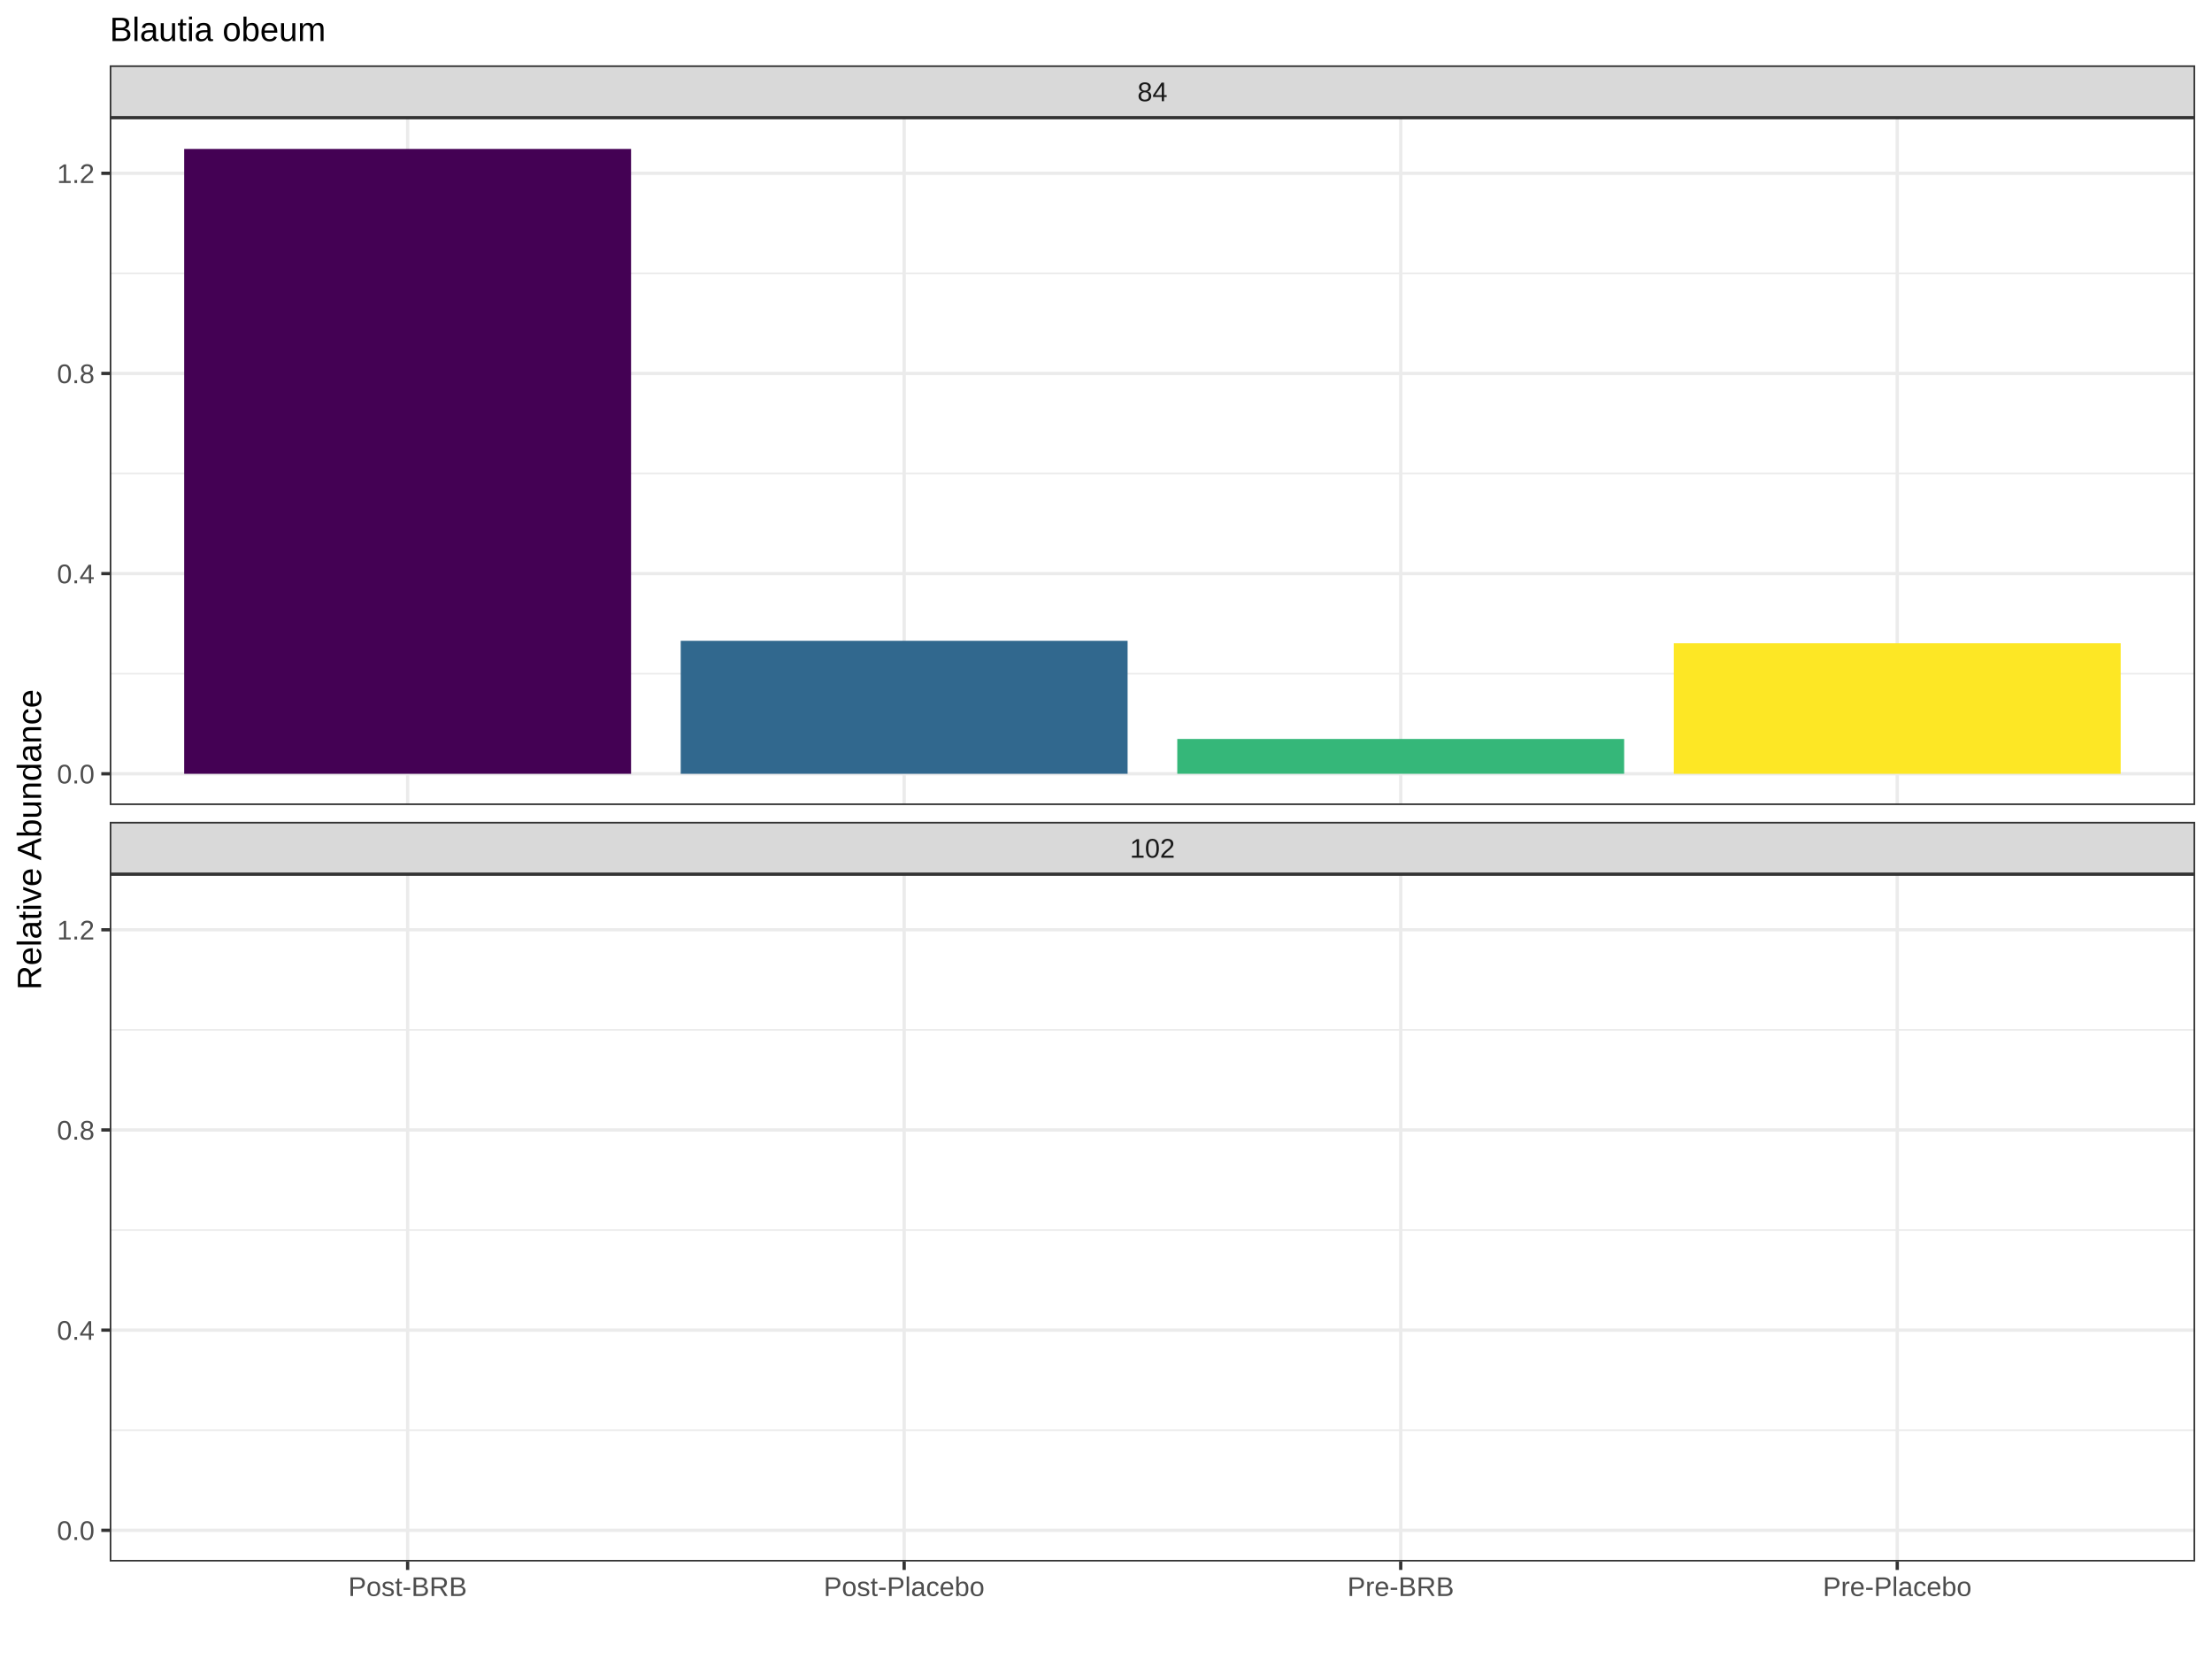
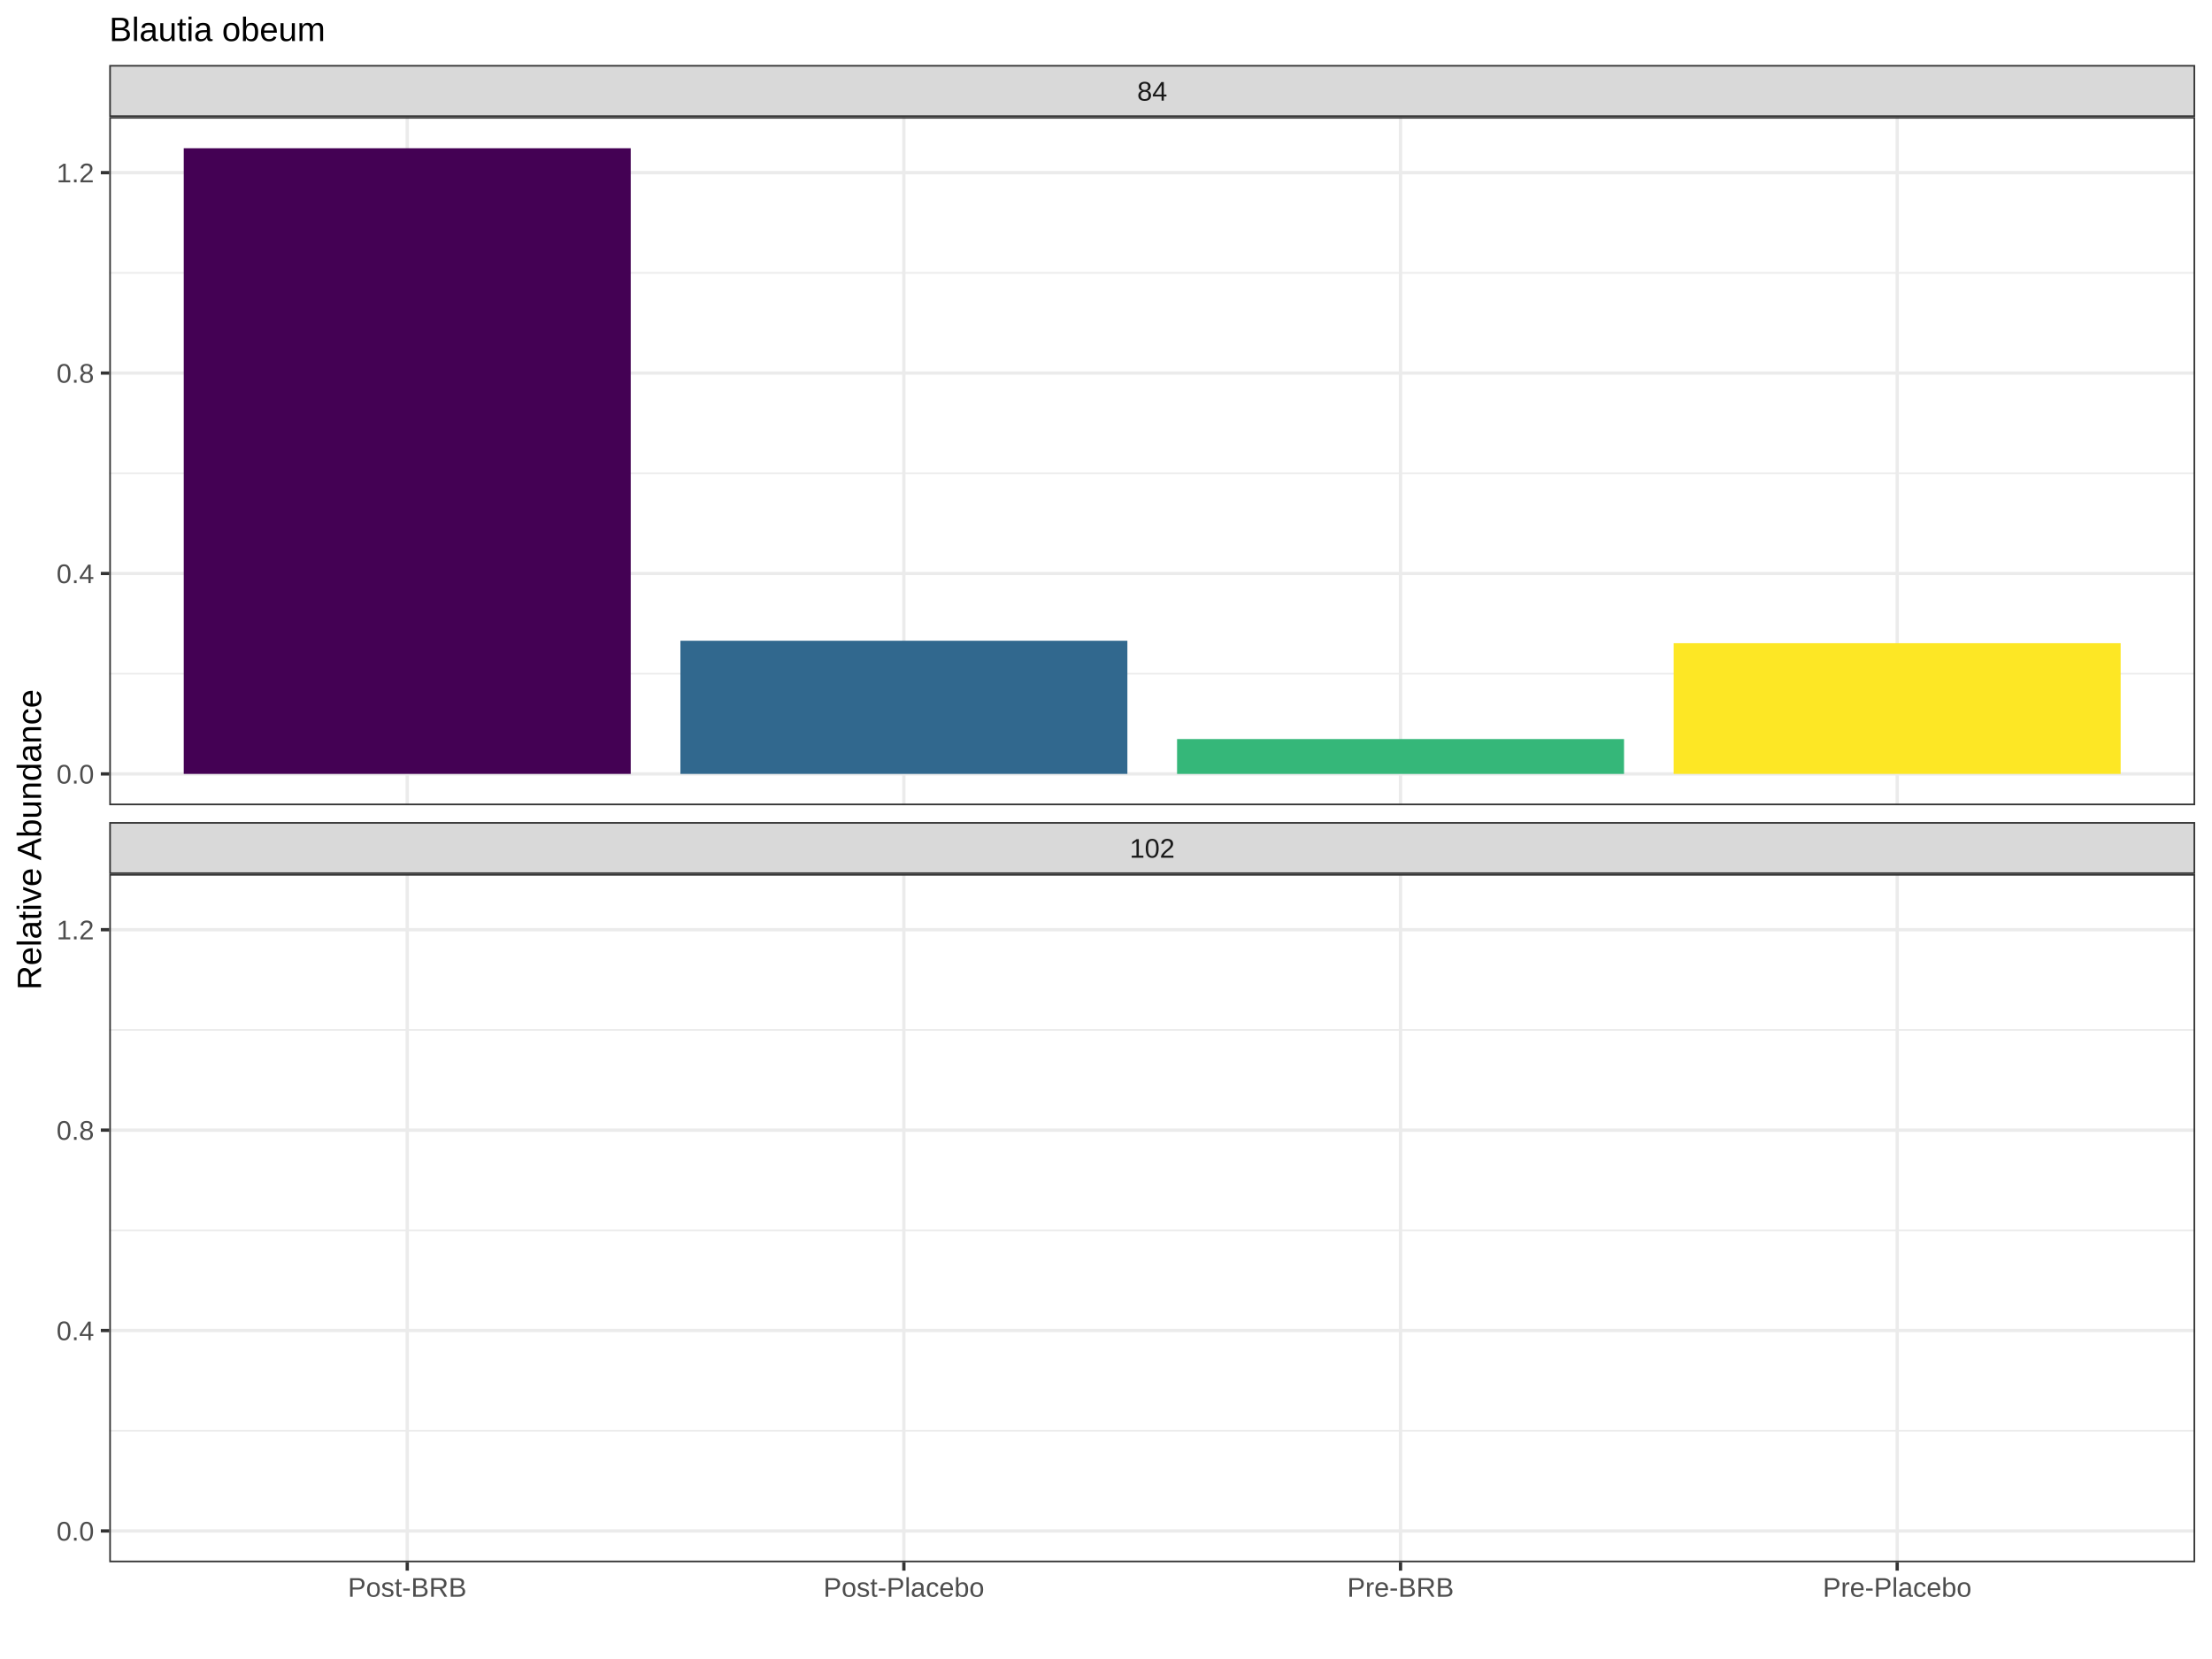
- <svg xmlns="http://www.w3.org/2000/svg" class="svglite" width="720.00pt" height="540.00pt" viewBox="0 0 720.00 540.00">
-   <defs>
-     <style type="text/css">
+ <svg xmlns="http://www.w3.org/2000/svg" width="720.00pt" height="540.00pt" viewBox="0 0 720.00 540.00">
+   <g class="svglite">
+     <defs>
+       <style type="text/css">
    .svglite line, .svglite polyline, .svglite polygon, .svglite path, .svglite rect, .svglite circle {
      fill: none;
      stroke: #000000;
      stroke-linecap: round;
      stroke-linejoin: round;
      stroke-miterlimit: 10.00;
    }
    .svglite text {
      white-space: pre;
    }
+     .svglite g.glyphgroup path {
+       fill: inherit;
+       stroke: none;
+     }
  </style>
-   </defs>
-   <rect width="100%" height="100%" style="stroke: none; fill: #FFFFFF;" />
-   <defs>
-     <clipPath id="cpMC4wMHw3MjAuMDB8MC4wMHw1NDAuMDA=">
-       <rect x="0.00" y="0.00" width="720.00" height="540.00" />
-     </clipPath>
-   </defs>
-   <g clip-path="url(#cpMC4wMHw3MjAuMDB8MC4wMHw1NDAuMDA=)">
-     <rect x="-0" y="0.00" width="720.00" height="540.00" style="stroke-width: 1.07; stroke: #FFFFFF; fill: #FFFFFF;" />
-   </g>
-   <defs>
-     <clipPath id="cpMzUuNzF8NzE0LjUyfDM4LjMxfDI2Mi4wNA==">
-       <rect x="35.71" y="38.31" width="678.81" height="223.73" />
-     </clipPath>
-   </defs>
-   <g clip-path="url(#cpMzUuNzF8NzE0LjUyfDM4LjMxfDI2Mi4wNA==)">
-     <rect x="35.71" y="38.31" width="678.81" height="223.73" style="stroke-width: 1.07; stroke: none; fill: #FFFFFF;" />
-     <polyline points="35.71,219.29 714.52,219.29 " style="stroke-width: 0.53; stroke: #EBEBEB; stroke-linecap: butt;" />
-     <polyline points="35.71,154.14 714.52,154.14 " style="stroke-width: 0.53; stroke: #EBEBEB; stroke-linecap: butt;" />
-     <polyline points="35.71,88.99 714.52,88.99 " style="stroke-width: 0.53; stroke: #EBEBEB; stroke-linecap: butt;" />
-     <polyline points="35.71,251.87 714.52,251.87 " style="stroke-width: 1.07; stroke: #EBEBEB; stroke-linecap: butt;" />
-     <polyline points="35.71,186.71 714.52,186.71 " style="stroke-width: 1.07; stroke: #EBEBEB; stroke-linecap: butt;" />
-     <polyline points="35.71,121.56 714.52,121.56 " style="stroke-width: 1.07; stroke: #EBEBEB; stroke-linecap: butt;" />
-     <polyline points="35.71,56.41 714.52,56.41 " style="stroke-width: 1.07; stroke: #EBEBEB; stroke-linecap: butt;" />
-     <polyline points="132.68,262.04 132.68,38.31 " style="stroke-width: 1.07; stroke: #EBEBEB; stroke-linecap: butt;" />
-     <polyline points="294.30,262.04 294.30,38.31 " style="stroke-width: 1.07; stroke: #EBEBEB; stroke-linecap: butt;" />
-     <polyline points="455.93,262.04 455.93,38.31 " style="stroke-width: 1.07; stroke: #EBEBEB; stroke-linecap: butt;" />
-     <polyline points="617.55,262.04 617.55,38.31 " style="stroke-width: 1.07; stroke: #EBEBEB; stroke-linecap: butt;" />
-     <rect x="544.82" y="209.38" width="145.46" height="42.49" style="stroke-width: 1.07; stroke: none; stroke-linecap: butt; stroke-linejoin: miter; fill: #FDE725;" />
-     <rect x="221.57" y="208.58" width="145.46" height="43.29" style="stroke-width: 1.07; stroke: none; stroke-linecap: butt; stroke-linejoin: miter; fill: #31688E;" />
-     <rect x="383.20" y="240.53" width="145.46" height="11.33" style="stroke-width: 1.07; stroke: none; stroke-linecap: butt; stroke-linejoin: miter; fill: #35B779;" />
-     <rect x="59.95" y="48.48" width="145.46" height="203.39" style="stroke-width: 1.07; stroke: none; stroke-linecap: butt; stroke-linejoin: miter; fill: #440154;" />
-     <rect x="35.71" y="38.31" width="678.81" height="223.73" style="stroke-width: 1.07; stroke: #333333;" />
-   </g>
-   <g clip-path="url(#cpMC4wMHw3MjAuMDB8MC4wMHw1NDAuMDA=)">
+     </defs>
+     <rect width="100%" height="100%" style="stroke: none; fill: #FFFFFF;" />
+     <defs>
+       <clipPath id="cpMC4wMHw3MjAuMDB8MC4wMHw1NDAuMDA=">
+         <rect x="0.00" y="0.00" width="720.00" height="540.00" />
+       </clipPath>
+     </defs>
+     <g clip-path="url(#cpMC4wMHw3MjAuMDB8MC4wMHw1NDAuMDA=)">
+       <rect x="-0" y="0.00" width="720.00" height="540.00" style="stroke-width: 1.07; stroke: #FFFFFF; fill: #FFFFFF;" />
+     </g>
+     <defs>
+       <clipPath id="cpMzUuNTZ8NzE0LjUyfDM4LjA3fDI2Mi4wOQ==">
+         <rect x="35.56" y="38.07" width="678.96" height="224.02" />
+       </clipPath>
+     </defs>
+     <g clip-path="url(#cpMzUuNTZ8NzE0LjUyfDM4LjA3fDI2Mi4wOQ==)">
+       <rect x="35.56" y="38.07" width="678.96" height="224.02" style="stroke-width: 1.07; stroke: none; fill: #FFFFFF;" />
+       <polyline points="35.56,219.29 714.52,219.29 " style="stroke-width: 0.53; stroke: #EBEBEB; stroke-linecap: butt;" />
+       <polyline points="35.56,154.05 714.52,154.05 " style="stroke-width: 0.53; stroke: #EBEBEB; stroke-linecap: butt;" />
+       <polyline points="35.56,88.82 714.52,88.82 " style="stroke-width: 0.53; stroke: #EBEBEB; stroke-linecap: butt;" />
+       <polyline points="35.56,251.91 714.52,251.91 " style="stroke-width: 1.07; stroke: #EBEBEB; stroke-linecap: butt;" />
+       <polyline points="35.56,186.67 714.52,186.67 " style="stroke-width: 1.07; stroke: #EBEBEB; stroke-linecap: butt;" />
+       <polyline points="35.56,121.43 714.52,121.43 " style="stroke-width: 1.07; stroke: #EBEBEB; stroke-linecap: butt;" />
+       <polyline points="35.56,56.20 714.52,56.20 " style="stroke-width: 1.07; stroke: #EBEBEB; stroke-linecap: butt;" />
+       <polyline points="132.56,262.09 132.56,38.07 " style="stroke-width: 1.07; stroke: #EBEBEB; stroke-linecap: butt;" />
+       <polyline points="294.21,262.09 294.21,38.07 " style="stroke-width: 1.07; stroke: #EBEBEB; stroke-linecap: butt;" />
+       <polyline points="455.87,262.09 455.87,38.07 " style="stroke-width: 1.07; stroke: #EBEBEB; stroke-linecap: butt;" />
+       <polyline points="617.53,262.09 617.53,38.07 " style="stroke-width: 1.07; stroke: #EBEBEB; stroke-linecap: butt;" />
+       <rect x="544.78" y="209.36" width="145.49" height="42.54" style="stroke-width: 1.07; stroke: none; stroke-linecap: butt; stroke-linejoin: miter; fill: #FDE725;" />
+       <rect x="221.47" y="208.56" width="145.49" height="43.34" style="stroke-width: 1.07; stroke: none; stroke-linecap: butt; stroke-linejoin: miter; fill: #31688E;" />
+       <rect x="383.13" y="240.56" width="145.49" height="11.35" style="stroke-width: 1.07; stroke: none; stroke-linecap: butt; stroke-linejoin: miter; fill: #35B779;" />
+       <rect x="59.81" y="48.25" width="145.49" height="203.65" style="stroke-width: 1.07; stroke: none; stroke-linecap: butt; stroke-linejoin: miter; fill: #440154;" />
+       <rect x="35.56" y="38.07" width="678.96" height="224.02" style="stroke-width: 1.07; stroke: #333333;" />
+     </g>
+     <g clip-path="url(#cpMC4wMHw3MjAuMDB8MC4wMHw1NDAuMDA=)">
</g>
-   <defs>
-     <clipPath id="cpMzUuNzF8NzE0LjUyfDI4NC41NHw1MDguMjc=">
-       <rect x="35.71" y="284.54" width="678.81" height="223.73" />
-     </clipPath>
-   </defs>
-   <g clip-path="url(#cpMzUuNzF8NzE0LjUyfDI4NC41NHw1MDguMjc=)">
-     <rect x="35.71" y="284.54" width="678.81" height="223.73" style="stroke-width: 1.07; stroke: none; fill: #FFFFFF;" />
-     <polyline points="35.71,465.52 714.52,465.52 " style="stroke-width: 0.53; stroke: #EBEBEB; stroke-linecap: butt;" />
-     <polyline points="35.71,400.37 714.52,400.37 " style="stroke-width: 0.53; stroke: #EBEBEB; stroke-linecap: butt;" />
-     <polyline points="35.71,335.22 714.52,335.22 " style="stroke-width: 0.53; stroke: #EBEBEB; stroke-linecap: butt;" />
-     <polyline points="35.71,498.10 714.52,498.10 " style="stroke-width: 1.07; stroke: #EBEBEB; stroke-linecap: butt;" />
-     <polyline points="35.71,432.95 714.52,432.95 " style="stroke-width: 1.07; stroke: #EBEBEB; stroke-linecap: butt;" />
-     <polyline points="35.71,367.79 714.52,367.79 " style="stroke-width: 1.07; stroke: #EBEBEB; stroke-linecap: butt;" />
-     <polyline points="35.71,302.64 714.52,302.64 " style="stroke-width: 1.07; stroke: #EBEBEB; stroke-linecap: butt;" />
-     <polyline points="132.68,508.27 132.68,284.54 " style="stroke-width: 1.07; stroke: #EBEBEB; stroke-linecap: butt;" />
-     <polyline points="294.30,508.27 294.30,284.54 " style="stroke-width: 1.07; stroke: #EBEBEB; stroke-linecap: butt;" />
-     <polyline points="455.93,508.27 455.93,284.54 " style="stroke-width: 1.07; stroke: #EBEBEB; stroke-linecap: butt;" />
-     <polyline points="617.55,508.27 617.55,284.54 " style="stroke-width: 1.07; stroke: #EBEBEB; stroke-linecap: butt;" />
-     <rect x="544.82" y="498.10" width="145.46" height="0.00" style="stroke-width: 1.07; stroke: none; stroke-linecap: butt; stroke-linejoin: miter; fill: #FDE725;" />
-     <rect x="221.57" y="498.10" width="145.46" height="0.00" style="stroke-width: 1.07; stroke: none; stroke-linecap: butt; stroke-linejoin: miter; fill: #31688E;" />
-     <rect x="383.20" y="498.10" width="145.46" height="0.00" style="stroke-width: 1.07; stroke: none; stroke-linecap: butt; stroke-linejoin: miter; fill: #35B779;" />
-     <rect x="59.95" y="498.10" width="145.46" height="0.00" style="stroke-width: 1.07; stroke: none; stroke-linecap: butt; stroke-linejoin: miter; fill: #440154;" />
-     <rect x="35.71" y="284.54" width="678.81" height="223.73" style="stroke-width: 1.07; stroke: #333333;" />
-   </g>
-   <g clip-path="url(#cpMC4wMHw3MjAuMDB8MC4wMHw1NDAuMDA=)">
+     <defs>
+       <clipPath id="cpMzUuNTZ8NzE0LjUyfDI4NC40OXw1MDguNTA=">
+         <rect x="35.56" y="284.49" width="678.96" height="224.02" />
+       </clipPath>
+     </defs>
+     <g clip-path="url(#cpMzUuNTZ8NzE0LjUyfDI4NC40OXw1MDguNTA=)">
+       <rect x="35.56" y="284.49" width="678.96" height="224.02" style="stroke-width: 1.07; stroke: none; fill: #FFFFFF;" />
+       <polyline points="35.56,465.70 714.52,465.70 " style="stroke-width: 0.53; stroke: #EBEBEB; stroke-linecap: butt;" />
+       <polyline points="35.56,400.47 714.52,400.47 " style="stroke-width: 0.53; stroke: #EBEBEB; stroke-linecap: butt;" />
+       <polyline points="35.56,335.23 714.52,335.23 " style="stroke-width: 0.53; stroke: #EBEBEB; stroke-linecap: butt;" />
+       <polyline points="35.56,498.32 714.52,498.32 " style="stroke-width: 1.07; stroke: #EBEBEB; stroke-linecap: butt;" />
+       <polyline points="35.56,433.08 714.52,433.08 " style="stroke-width: 1.07; stroke: #EBEBEB; stroke-linecap: butt;" />
+       <polyline points="35.56,367.85 714.52,367.85 " style="stroke-width: 1.07; stroke: #EBEBEB; stroke-linecap: butt;" />
+       <polyline points="35.56,302.61 714.52,302.61 " style="stroke-width: 1.07; stroke: #EBEBEB; stroke-linecap: butt;" />
+       <polyline points="132.56,508.50 132.56,284.49 " style="stroke-width: 1.07; stroke: #EBEBEB; stroke-linecap: butt;" />
+       <polyline points="294.21,508.50 294.21,284.49 " style="stroke-width: 1.07; stroke: #EBEBEB; stroke-linecap: butt;" />
+       <polyline points="455.87,508.50 455.87,284.49 " style="stroke-width: 1.07; stroke: #EBEBEB; stroke-linecap: butt;" />
+       <polyline points="617.53,508.50 617.53,284.49 " style="stroke-width: 1.07; stroke: #EBEBEB; stroke-linecap: butt;" />
+       <rect x="544.78" y="498.32" width="145.49" height="0.00" style="stroke-width: 1.07; stroke: none; stroke-linecap: butt; stroke-linejoin: miter; fill: #FDE725;" />
+       <rect x="221.47" y="498.32" width="145.49" height="0.00" style="stroke-width: 1.07; stroke: none; stroke-linecap: butt; stroke-linejoin: miter; fill: #31688E;" />
+       <rect x="383.13" y="498.32" width="145.49" height="0.00" style="stroke-width: 1.07; stroke: none; stroke-linecap: butt; stroke-linejoin: miter; fill: #35B779;" />
+       <rect x="59.81" y="498.32" width="145.49" height="0.00" style="stroke-width: 1.07; stroke: none; stroke-linecap: butt; stroke-linejoin: miter; fill: #440154;" />
+       <rect x="35.56" y="284.49" width="678.96" height="224.02" style="stroke-width: 1.07; stroke: #333333;" />
+     </g>
+     <g clip-path="url(#cpMC4wMHw3MjAuMDB8MC4wMHw1NDAuMDA=)">
</g>
-   <defs>
-     <clipPath id="cpMzUuNzF8NzE0LjUyfDI2Ny41MXwyODQuNTQ=">
-       <rect x="35.71" y="267.51" width="678.81" height="17.03" />
-     </clipPath>
-   </defs>
-   <g clip-path="url(#cpMzUuNzF8NzE0LjUyfDI2Ny41MXwyODQuNTQ=)">
-     <rect x="35.71" y="267.51" width="678.81" height="17.03" style="stroke-width: 1.07; stroke: #333333; fill: #D9D9D9;" />
-     <text x="375.11" y="279.18" text-anchor="middle" style="font-size: 8.80px;fill: #1A1A1A; font-family: &quot;Arial&quot;;" textLength="14.69px" lengthAdjust="spacingAndGlyphs">102</text>
-   </g>
-   <g clip-path="url(#cpMC4wMHw3MjAuMDB8MC4wMHw1NDAuMDA=)">
+     <defs>
+       <clipPath id="cpMzUuNTZ8NzE0LjUyfDI2Ny41N3wyODQuNDk=">
+         <rect x="35.56" y="267.57" width="678.96" height="16.92" />
+       </clipPath>
+     </defs>
+     <g clip-path="url(#cpMzUuNTZ8NzE0LjUyfDI2Ny41N3wyODQuNDk=)">
+       <rect x="35.56" y="267.57" width="678.96" height="16.92" style="stroke-width: 1.07; stroke: #333333; fill: #D9D9D9;" />
+       <text x="375.04" y="279.18" text-anchor="middle" style="font-size: 8.80px;fill: #1A1A1A; font-family: &quot;Arial&quot;;" textLength="14.67px" lengthAdjust="spacingAndGlyphs">102</text>
+     </g>
+     <g clip-path="url(#cpMC4wMHw3MjAuMDB8MC4wMHw1NDAuMDA=)">
</g>
-   <defs>
-     <clipPath id="cpMzUuNzF8NzE0LjUyfDIxLjI4fDM4LjMx">
-       <rect x="35.71" y="21.28" width="678.81" height="17.03" />
-     </clipPath>
-   </defs>
-   <g clip-path="url(#cpMzUuNzF8NzE0LjUyfDIxLjI4fDM4LjMx)">
-     <rect x="35.71" y="21.28" width="678.81" height="17.03" style="stroke-width: 1.07; stroke: #333333; fill: #D9D9D9;" />
-     <text x="375.11" y="32.95" text-anchor="middle" style="font-size: 8.80px;fill: #1A1A1A; font-family: &quot;Arial&quot;;" textLength="9.79px" lengthAdjust="spacingAndGlyphs">84</text>
-   </g>
-   <g clip-path="url(#cpMC4wMHw3MjAuMDB8MC4wMHw1NDAuMDA=)">
-     <polyline points="132.68,511.01 132.68,508.27 " style="stroke-width: 1.07; stroke: #333333; stroke-linecap: butt;" />
-     <polyline points="294.30,511.01 294.30,508.27 " style="stroke-width: 1.07; stroke: #333333; stroke-linecap: butt;" />
-     <polyline points="455.93,511.01 455.93,508.27 " style="stroke-width: 1.07; stroke: #333333; stroke-linecap: butt;" />
-     <polyline points="617.55,511.01 617.55,508.27 " style="stroke-width: 1.07; stroke: #333333; stroke-linecap: butt;" />
-     <text x="132.68" y="519.50" text-anchor="middle" style="font-size: 8.80px;fill: #4D4D4D; font-family: &quot;Arial&quot;;" textLength="38.62px" lengthAdjust="spacingAndGlyphs">Post-BRB</text>
-     <text x="294.30" y="519.50" text-anchor="middle" style="font-size: 8.80px;fill: #4D4D4D; font-family: &quot;Arial&quot;;" textLength="52.34px" lengthAdjust="spacingAndGlyphs">Post-Placebo</text>
-     <text x="455.93" y="519.50" text-anchor="middle" style="font-size: 8.80px;fill: #4D4D4D; font-family: &quot;Arial&quot;;" textLength="34.71px" lengthAdjust="spacingAndGlyphs">Pre-BRB</text>
-     <text x="617.55" y="519.50" text-anchor="middle" style="font-size: 8.80px;fill: #4D4D4D; font-family: &quot;Arial&quot;;" textLength="48.43px" lengthAdjust="spacingAndGlyphs">Pre-Placebo</text>
-     <text x="30.78" y="255.02" text-anchor="end" style="font-size: 8.80px;fill: #4D4D4D; font-family: &quot;Arial&quot;;" textLength="12.23px" lengthAdjust="spacingAndGlyphs">0.0</text>
-     <text x="30.78" y="189.87" text-anchor="end" style="font-size: 8.80px;fill: #4D4D4D; font-family: &quot;Arial&quot;;" textLength="12.23px" lengthAdjust="spacingAndGlyphs">0.4</text>
-     <text x="30.78" y="124.72" text-anchor="end" style="font-size: 8.80px;fill: #4D4D4D; font-family: &quot;Arial&quot;;" textLength="12.23px" lengthAdjust="spacingAndGlyphs">0.8</text>
-     <text x="30.78" y="59.56" text-anchor="end" style="font-size: 8.80px;fill: #4D4D4D; font-family: &quot;Arial&quot;;" textLength="12.23px" lengthAdjust="spacingAndGlyphs">1.2</text>
-     <polyline points="32.97,251.87 35.71,251.87 " style="stroke-width: 1.07; stroke: #333333; stroke-linecap: butt;" />
-     <polyline points="32.97,186.71 35.71,186.71 " style="stroke-width: 1.07; stroke: #333333; stroke-linecap: butt;" />
-     <polyline points="32.97,121.56 35.71,121.56 " style="stroke-width: 1.07; stroke: #333333; stroke-linecap: butt;" />
-     <polyline points="32.97,56.41 35.71,56.41 " style="stroke-width: 1.07; stroke: #333333; stroke-linecap: butt;" />
-     <text x="30.78" y="501.25" text-anchor="end" style="font-size: 8.80px;fill: #4D4D4D; font-family: &quot;Arial&quot;;" textLength="12.23px" lengthAdjust="spacingAndGlyphs">0.0</text>
-     <text x="30.78" y="436.10" text-anchor="end" style="font-size: 8.80px;fill: #4D4D4D; font-family: &quot;Arial&quot;;" textLength="12.23px" lengthAdjust="spacingAndGlyphs">0.4</text>
-     <text x="30.78" y="370.95" text-anchor="end" style="font-size: 8.80px;fill: #4D4D4D; font-family: &quot;Arial&quot;;" textLength="12.23px" lengthAdjust="spacingAndGlyphs">0.8</text>
-     <text x="30.78" y="305.80" text-anchor="end" style="font-size: 8.80px;fill: #4D4D4D; font-family: &quot;Arial&quot;;" textLength="12.23px" lengthAdjust="spacingAndGlyphs">1.2</text>
-     <polyline points="32.97,498.10 35.71,498.10 " style="stroke-width: 1.07; stroke: #333333; stroke-linecap: butt;" />
-     <polyline points="32.97,432.95 35.71,432.95 " style="stroke-width: 1.07; stroke: #333333; stroke-linecap: butt;" />
-     <polyline points="32.97,367.79 35.71,367.79 " style="stroke-width: 1.07; stroke: #333333; stroke-linecap: butt;" />
-     <polyline points="32.97,302.64 35.71,302.64 " style="stroke-width: 1.07; stroke: #333333; stroke-linecap: butt;" />
-     <text transform="translate(13.37,273.29) rotate(-90)" text-anchor="middle" style="font-size: 11.00px; font-family: &quot;Arial&quot;;" textLength="98.47px" lengthAdjust="spacingAndGlyphs">Relative Abundance</text>
-     <text x="35.71" y="13.37" style="font-size: 11.00px; font-family: &quot;Arial&quot;;" textLength="70.33px" lengthAdjust="spacingAndGlyphs">Blautia obeum</text>
+     <defs>
+       <clipPath id="cpMzUuNTZ8NzE0LjUyfDIxLjE1fDM4LjA3">
+         <rect x="35.56" y="21.15" width="678.96" height="16.92" />
+       </clipPath>
+     </defs>
+     <g clip-path="url(#cpMzUuNTZ8NzE0LjUyfDIxLjE1fDM4LjA3)">
+       <rect x="35.56" y="21.15" width="678.96" height="16.92" style="stroke-width: 1.07; stroke: #333333; fill: #D9D9D9;" />
+       <text x="375.04" y="32.76" text-anchor="middle" style="font-size: 8.80px;fill: #1A1A1A; font-family: &quot;Arial&quot;;" textLength="9.78px" lengthAdjust="spacingAndGlyphs">84</text>
+     </g>
+     <g clip-path="url(#cpMC4wMHw3MjAuMDB8MC4wMHw1NDAuMDA=)">
+       <polyline points="132.56,511.24 132.56,508.50 " style="stroke-width: 1.07; stroke: #333333; stroke-linecap: butt;" />
+       <polyline points="294.21,511.24 294.21,508.50 " style="stroke-width: 1.07; stroke: #333333; stroke-linecap: butt;" />
+       <polyline points="455.87,511.24 455.87,508.50 " style="stroke-width: 1.07; stroke: #333333; stroke-linecap: butt;" />
+       <polyline points="617.53,511.24 617.53,508.50 " style="stroke-width: 1.07; stroke: #333333; stroke-linecap: butt;" />
+       <text x="132.56" y="519.74" text-anchor="middle" style="font-size: 8.80px;fill: #4D4D4D; font-family: &quot;Arial&quot;;" textLength="38.64px" lengthAdjust="spacingAndGlyphs">Post-BRB</text>
+       <text x="294.21" y="519.74" text-anchor="middle" style="font-size: 8.80px;fill: #4D4D4D; font-family: &quot;Arial&quot;;" textLength="52.33px" lengthAdjust="spacingAndGlyphs">Post-Placebo</text>
+       <text x="455.87" y="519.74" text-anchor="middle" style="font-size: 8.80px;fill: #4D4D4D; font-family: &quot;Arial&quot;;" textLength="34.72px" lengthAdjust="spacingAndGlyphs">Pre-BRB</text>
+       <text x="617.53" y="519.74" text-anchor="middle" style="font-size: 8.80px;fill: #4D4D4D; font-family: &quot;Arial&quot;;" textLength="48.41px" lengthAdjust="spacingAndGlyphs">Pre-Placebo</text>
+       <text x="30.63" y="255.06" text-anchor="end" style="font-size: 8.80px;fill: #4D4D4D; font-family: &quot;Arial&quot;;" textLength="12.22px" lengthAdjust="spacingAndGlyphs">0.0</text>
+       <text x="30.63" y="189.82" text-anchor="end" style="font-size: 8.80px;fill: #4D4D4D; font-family: &quot;Arial&quot;;" textLength="12.22px" lengthAdjust="spacingAndGlyphs">0.4</text>
+       <text x="30.63" y="124.58" text-anchor="end" style="font-size: 8.80px;fill: #4D4D4D; font-family: &quot;Arial&quot;;" textLength="12.22px" lengthAdjust="spacingAndGlyphs">0.8</text>
+       <text x="30.63" y="59.35" text-anchor="end" style="font-size: 8.80px;fill: #4D4D4D; font-family: &quot;Arial&quot;;" textLength="12.22px" lengthAdjust="spacingAndGlyphs">1.2</text>
+       <polyline points="32.82,251.91 35.56,251.91 " style="stroke-width: 1.07; stroke: #333333; stroke-linecap: butt;" />
+       <polyline points="32.82,186.67 35.56,186.67 " style="stroke-width: 1.07; stroke: #333333; stroke-linecap: butt;" />
+       <polyline points="32.82,121.43 35.56,121.43 " style="stroke-width: 1.07; stroke: #333333; stroke-linecap: butt;" />
+       <polyline points="32.82,56.20 35.56,56.20 " style="stroke-width: 1.07; stroke: #333333; stroke-linecap: butt;" />
+       <text x="30.63" y="501.47" text-anchor="end" style="font-size: 8.80px;fill: #4D4D4D; font-family: &quot;Arial&quot;;" textLength="12.22px" lengthAdjust="spacingAndGlyphs">0.0</text>
+       <text x="30.63" y="436.23" text-anchor="end" style="font-size: 8.80px;fill: #4D4D4D; font-family: &quot;Arial&quot;;" textLength="12.22px" lengthAdjust="spacingAndGlyphs">0.4</text>
+       <text x="30.63" y="371.00" text-anchor="end" style="font-size: 8.80px;fill: #4D4D4D; font-family: &quot;Arial&quot;;" textLength="12.22px" lengthAdjust="spacingAndGlyphs">0.8</text>
+       <text x="30.63" y="305.76" text-anchor="end" style="font-size: 8.80px;fill: #4D4D4D; font-family: &quot;Arial&quot;;" textLength="12.22px" lengthAdjust="spacingAndGlyphs">1.2</text>
+       <polyline points="32.82,498.32 35.56,498.32 " style="stroke-width: 1.07; stroke: #333333; stroke-linecap: butt;" />
+       <polyline points="32.82,433.08 35.56,433.08 " style="stroke-width: 1.07; stroke: #333333; stroke-linecap: butt;" />
+       <polyline points="32.82,367.85 35.56,367.85 " style="stroke-width: 1.07; stroke: #333333; stroke-linecap: butt;" />
+       <polyline points="32.82,302.61 35.56,302.61 " style="stroke-width: 1.07; stroke: #333333; stroke-linecap: butt;" />
+       <text transform="translate(13.36,273.29) rotate(-90)" text-anchor="middle" style="font-size: 11.00px; font-family: &quot;Arial&quot;;" textLength="97.92px" lengthAdjust="spacingAndGlyphs">Relative Abundance</text>
+       <text x="35.56" y="13.36" style="font-size: 11.00px; font-family: &quot;Arial&quot;;" textLength="70.38px" lengthAdjust="spacingAndGlyphs">Blautia obeum</text>
+     </g>
  </g>
</svg>
